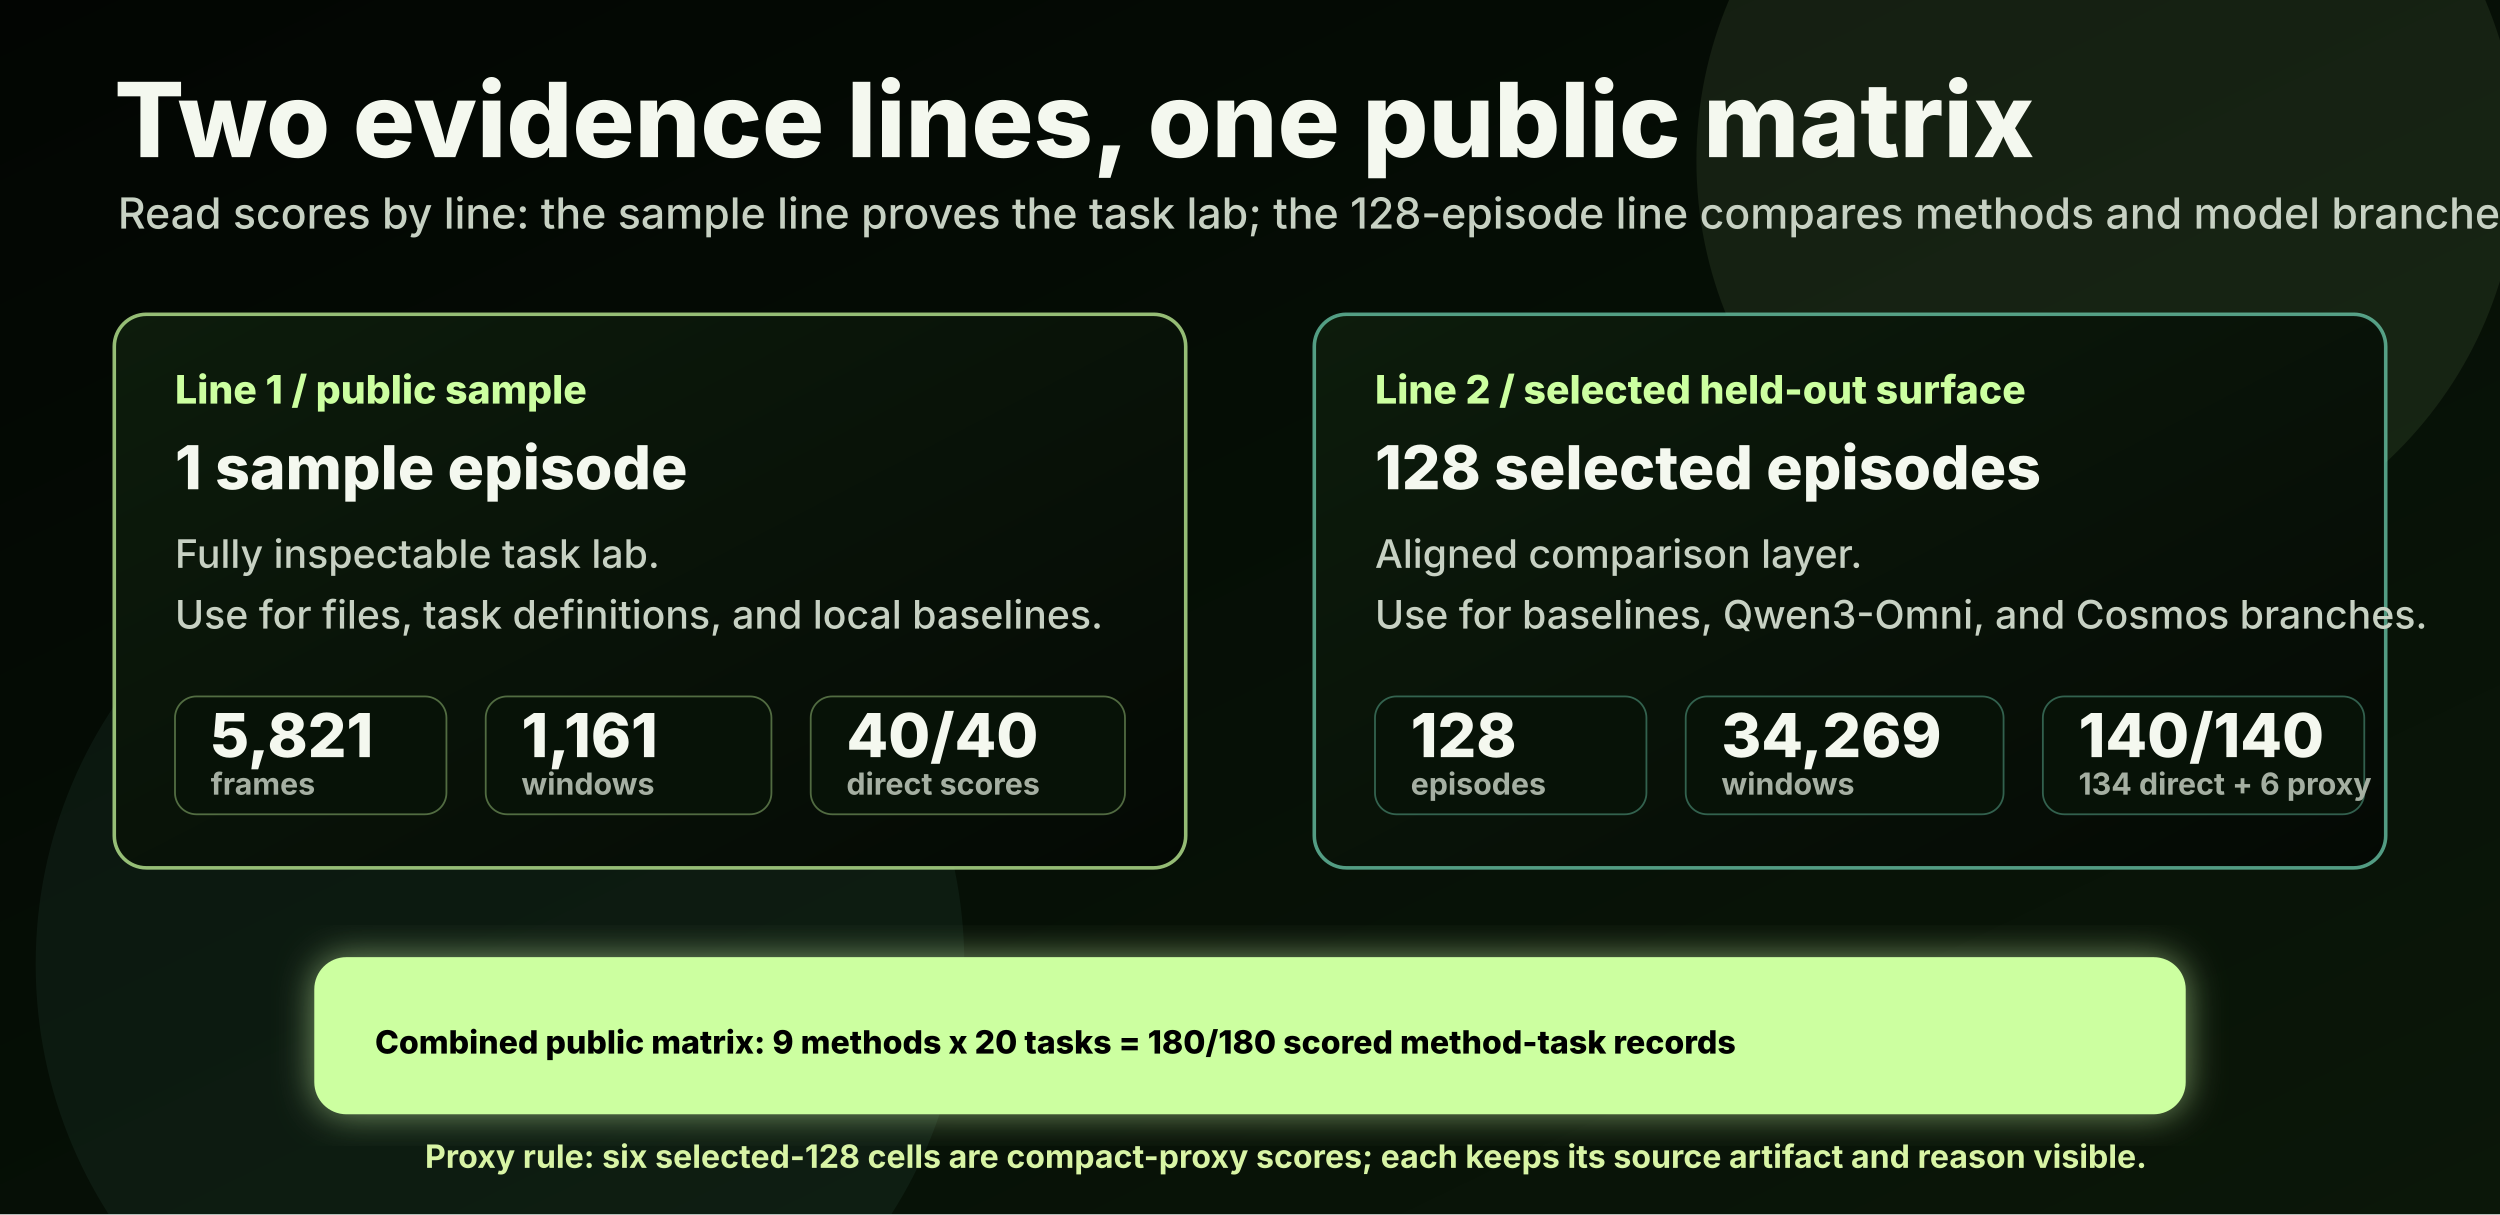
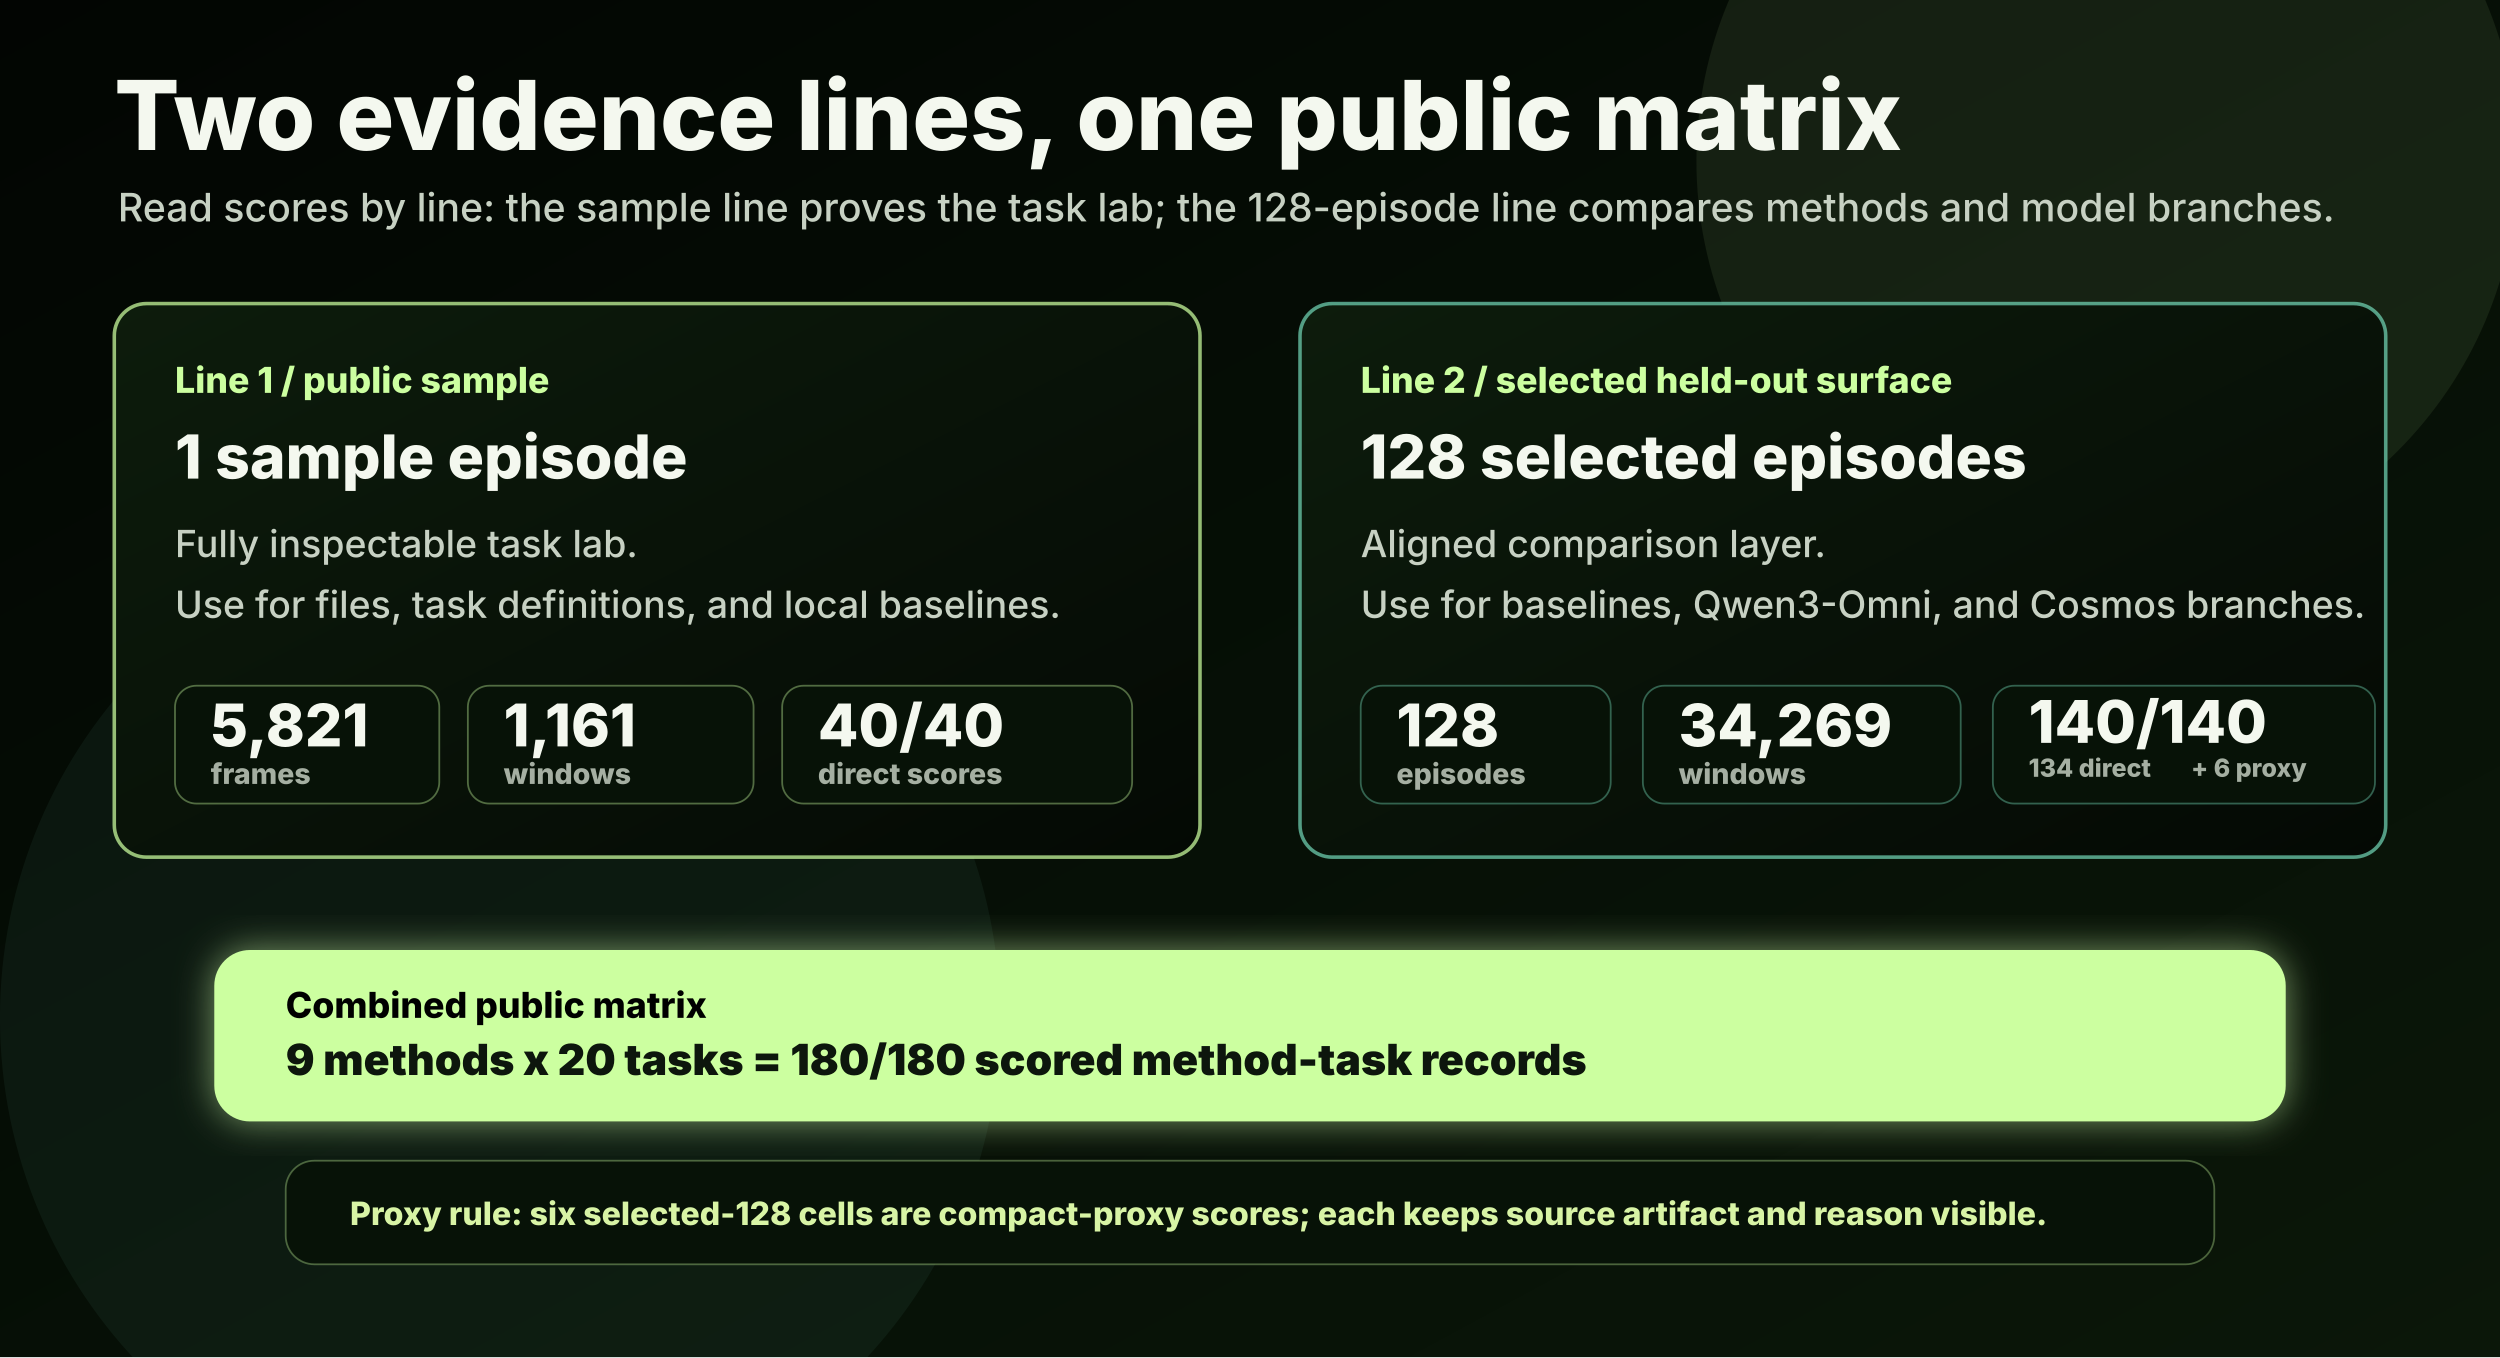
- <svg xmlns="http://www.w3.org/2000/svg" width="1400" height="680" viewBox="0 0 1400 680" role="img" aria-labelledby="title desc">
+ <svg xmlns="http://www.w3.org/2000/svg" width="1400" height="760" viewBox="0 0 1400 760" role="img" aria-labelledby="title desc">
  <defs>
    <linearGradient id="bg" x1="0" y1="0" x2="1" y2="1">
      <stop offset="0" stop-color="#020502" />
      <stop offset="0.56" stop-color="#061006" />
      <stop offset="1" stop-color="#0b1709" />
    </linearGradient>
    <linearGradient id="card" x1="0" y1="0" x2="1" y2="1">
      <stop offset="0" stop-color="#0d1c0c" />
      <stop offset="1" stop-color="#040904" />
    </linearGradient>
    <filter id="glow" x="-20%" y="-20%" width="140%" height="140%">
      <feGaussianBlur stdDeviation="10" result="blur" />
      <feColorMatrix in="blur" type="matrix" values="0 0 0 0 0.65 0 0 0 0 1 0 0 0 0 0.42 0 0 0 0.55 0" />
      <feMerge>
        <feMergeNode />
        <feMergeNode in="SourceGraphic" />
      </feMerge>
    </filter>
    <style>
      text { font-family: Inter, Arial, Helvetica, sans-serif; letter-spacing: 0; }
-       .title { fill: #f4f8ef; font-size: 58px; font-weight: 800; }
-       .subtitle { fill: #c7d1c3; font-size: 24px; font-weight: 500; }
-       .line-label { fill: #ccffa0; font-size: 22px; font-weight: 800; text-transform: uppercase; }
-       .card-title { fill: #f4f8ef; font-size: 34px; font-weight: 800; }
-       .body { fill: #c7d1c3; font-size: 22px; font-weight: 500; }
-       .metric { fill: #f4f8ef; font-size: 34px; font-weight: 800; }
-       .metric-label { fill: #a5afa2; font-size: 17px; font-weight: 700; text-transform: uppercase; }
-       .pill { fill: #020502; font-size: 18px; font-weight: 800; }
-       .small { fill: #a5afa2; font-size: 18px; font-weight: 600; }
-       .warn { fill: #d8f4a5; font-size: 18px; font-weight: 700; }
+       .title { fill: #f4f8ef; font-size: 54px; font-weight: 840; }
+       .subtitle { fill: #c7d1c3; font-size: 22px; font-weight: 520; }
+       .line-label { fill: #ccffa0; font-size: 20px; font-weight: 840; text-transform: uppercase; }
+       .card-title { fill: #f4f8ef; font-size: 34px; font-weight: 840; }
+       .body { fill: #c7d1c3; font-size: 21px; font-weight: 520; }
+       .metric { fill: #f4f8ef; font-size: 33px; font-weight: 840; }
+       .metric-label { fill: #a5afa2; font-size: 16px; font-weight: 760; text-transform: uppercase; }
+       .metric-label-small { fill: #a5afa2; font-size: 14px; font-weight: 760; text-transform: uppercase; }
+       .matrix-title { fill: #020502; font-size: 20px; font-weight: 840; }
+       .matrix-body { fill: #0b1709; font-size: 24px; font-weight: 860; }
+       .proxy { fill: #d8f4a5; font-size: 18px; font-weight: 760; }
    </style>
  </defs>
-   <rect width="1400" height="680" fill="url(#bg)" />
+   <rect width="1400" height="760" fill="url(#bg)" />
  <circle cx="1180" cy="90" r="230" fill="#ccffa0" opacity="0.08" />
-   <circle cx="280" cy="540" r="260" fill="#7ae5c3" opacity="0.06" />
-   <text x="64" y="88" class="title">Two evidence lines, one public matrix</text>
-   <text x="66" y="128" class="subtitle">Read scores by line: the sample line proves the task lab; the 128-episode line compares methods and model branches.</text>
-   <g transform="translate(64 176)">
-     <rect x="0" y="0" width="600" height="310" rx="18" fill="url(#card)" stroke="#ccffa0" stroke-opacity="0.72" stroke-width="2" />
+   <circle cx="280" cy="570" r="280" fill="#7ae5c3" opacity="0.06" />
+   <text x="64" y="84" class="title">Two evidence lines, one public matrix</text>
+   <text x="66" y="124" class="subtitle">Read scores by line: the sample line proves the task lab; the 128-episode line compares methods and model branches.</text>
+   <g transform="translate(64 170)">
+     <rect x="0" y="0" width="608" height="310" rx="18" fill="url(#card)" stroke="#ccffa0" stroke-opacity="0.72" stroke-width="2" />
    <text x="34" y="50" class="line-label">Line 1 / public sample</text>
    <text x="34" y="98" class="card-title">1 sample episode</text>
    <text x="34" y="142" class="body">Fully inspectable task lab.</text>
    <text x="34" y="176" class="body">Use for files, task definitions, and local baselines.</text>
    <g transform="translate(34 214)">
-       <rect x="0" y="0" width="152" height="66" rx="12" fill="#071207" stroke="#ccffa0" stroke-opacity="0.38" />
+       <rect x="0" y="0" width="148" height="66" rx="12" fill="#071207" stroke="#ccffa0" stroke-opacity="0.38" />
      <text x="20" y="34" class="metric">5,821</text>
      <text x="20" y="55" class="metric-label">frames</text>
-       <rect x="174" y="0" width="160" height="66" rx="12" fill="#071207" stroke="#ccffa0" stroke-opacity="0.38" />
-       <text x="194" y="34" class="metric">1,161</text>
-       <text x="194" y="55" class="metric-label">windows</text>
-       <rect x="356" y="0" width="176" height="66" rx="12" fill="#071207" stroke="#ccffa0" stroke-opacity="0.38" />
-       <text x="376" y="34" class="metric">40/40</text>
-       <text x="376" y="55" class="metric-label">direct scores</text>
+       <rect x="164" y="0" width="160" height="66" rx="12" fill="#071207" stroke="#ccffa0" stroke-opacity="0.38" />
+       <text x="184" y="34" class="metric">1,161</text>
+       <text x="184" y="55" class="metric-label">windows</text>
+       <rect x="340" y="0" width="196" height="66" rx="12" fill="#071207" stroke="#ccffa0" stroke-opacity="0.38" />
+       <text x="360" y="34" class="metric">40/40</text>
+       <text x="360" y="55" class="metric-label">direct scores</text>
    </g>
  </g>
-   <g transform="translate(736 176)">
-     <rect x="0" y="0" width="600" height="310" rx="18" fill="url(#card)" stroke="#7ae5c3" stroke-opacity="0.66" stroke-width="2" />
+   <g transform="translate(728 170)">
+     <rect x="0" y="0" width="608" height="310" rx="18" fill="url(#card)" stroke="#7ae5c3" stroke-opacity="0.66" stroke-width="2" />
    <text x="34" y="50" class="line-label">Line 2 / selected held-out surface</text>
    <text x="34" y="98" class="card-title">128 selected episodes</text>
    <text x="34" y="142" class="body">Aligned comparison layer.</text>
    <text x="34" y="176" class="body">Use for baselines, Qwen3-Omni, and Cosmos branches.</text>
    <g transform="translate(34 214)">
-       <rect x="0" y="0" width="152" height="66" rx="12" fill="#071207" stroke="#7ae5c3" stroke-opacity="0.38" />
+       <rect x="0" y="0" width="140" height="66" rx="12" fill="#071207" stroke="#7ae5c3" stroke-opacity="0.38" />
      <text x="20" y="34" class="metric">128</text>
      <text x="20" y="55" class="metric-label">episodes</text>
-       <rect x="174" y="0" width="178" height="66" rx="12" fill="#071207" stroke="#7ae5c3" stroke-opacity="0.38" />
-       <text x="194" y="34" class="metric">34,269</text>
-       <text x="194" y="55" class="metric-label">windows</text>
-       <rect x="374" y="0" width="180" height="66" rx="12" fill="#071207" stroke="#7ae5c3" stroke-opacity="0.38" />
-       <text x="394" y="34" class="metric">140/140</text>
-       <text x="394" y="55" class="metric-label">134 direct + 6 proxy</text>
+       <rect x="158" y="0" width="178" height="66" rx="12" fill="#071207" stroke="#7ae5c3" stroke-opacity="0.38" />
+       <text x="178" y="34" class="metric">34,269</text>
+       <text x="178" y="55" class="metric-label">windows</text>
+       <rect x="354" y="0" width="214" height="66" rx="12" fill="#071207" stroke="#7ae5c3" stroke-opacity="0.38" />
+       <text x="374" y="32" class="metric">140/140</text>
+       <text x="374" y="51" class="metric-label-small">134 direct</text>
+       <text x="465" y="51" class="metric-label-small">+ 6 proxy</text>
    </g>
  </g>
-   <g transform="translate(176 536)" filter="url(#glow)">
-     <rect x="0" y="0" width="1048" height="88" rx="18" fill="#ccffa0" />
-     <text x="34" y="54" class="pill">Combined public matrix: 9 methods x 20 tasks = 180/180 scored method-task records</text>
+   <g transform="translate(120 532)" filter="url(#glow)">
+     <rect x="0" y="0" width="1160" height="96" rx="20" fill="#ccffa0" />
+     <text x="40" y="38" class="matrix-title">Combined public matrix</text>
+     <text x="40" y="70" class="matrix-body">9 methods x 20 tasks = 180/180 scored method-task records</text>
  </g>
-   <text x="238" y="654" class="warn">Proxy rule: six selected-128 cells are compact-proxy scores; each keeps its source artifact and reason visible.</text>
+   <g transform="translate(160 650)">
+     <rect x="0" y="0" width="1080" height="58" rx="16" fill="#071207" stroke="#ccffa0" stroke-opacity="0.34" />
+     <text x="36" y="36" class="proxy">Proxy rule: six selected-128 cells are compact-proxy scores; each keeps source artifact and reason visible.</text>
+   </g>
</svg>
